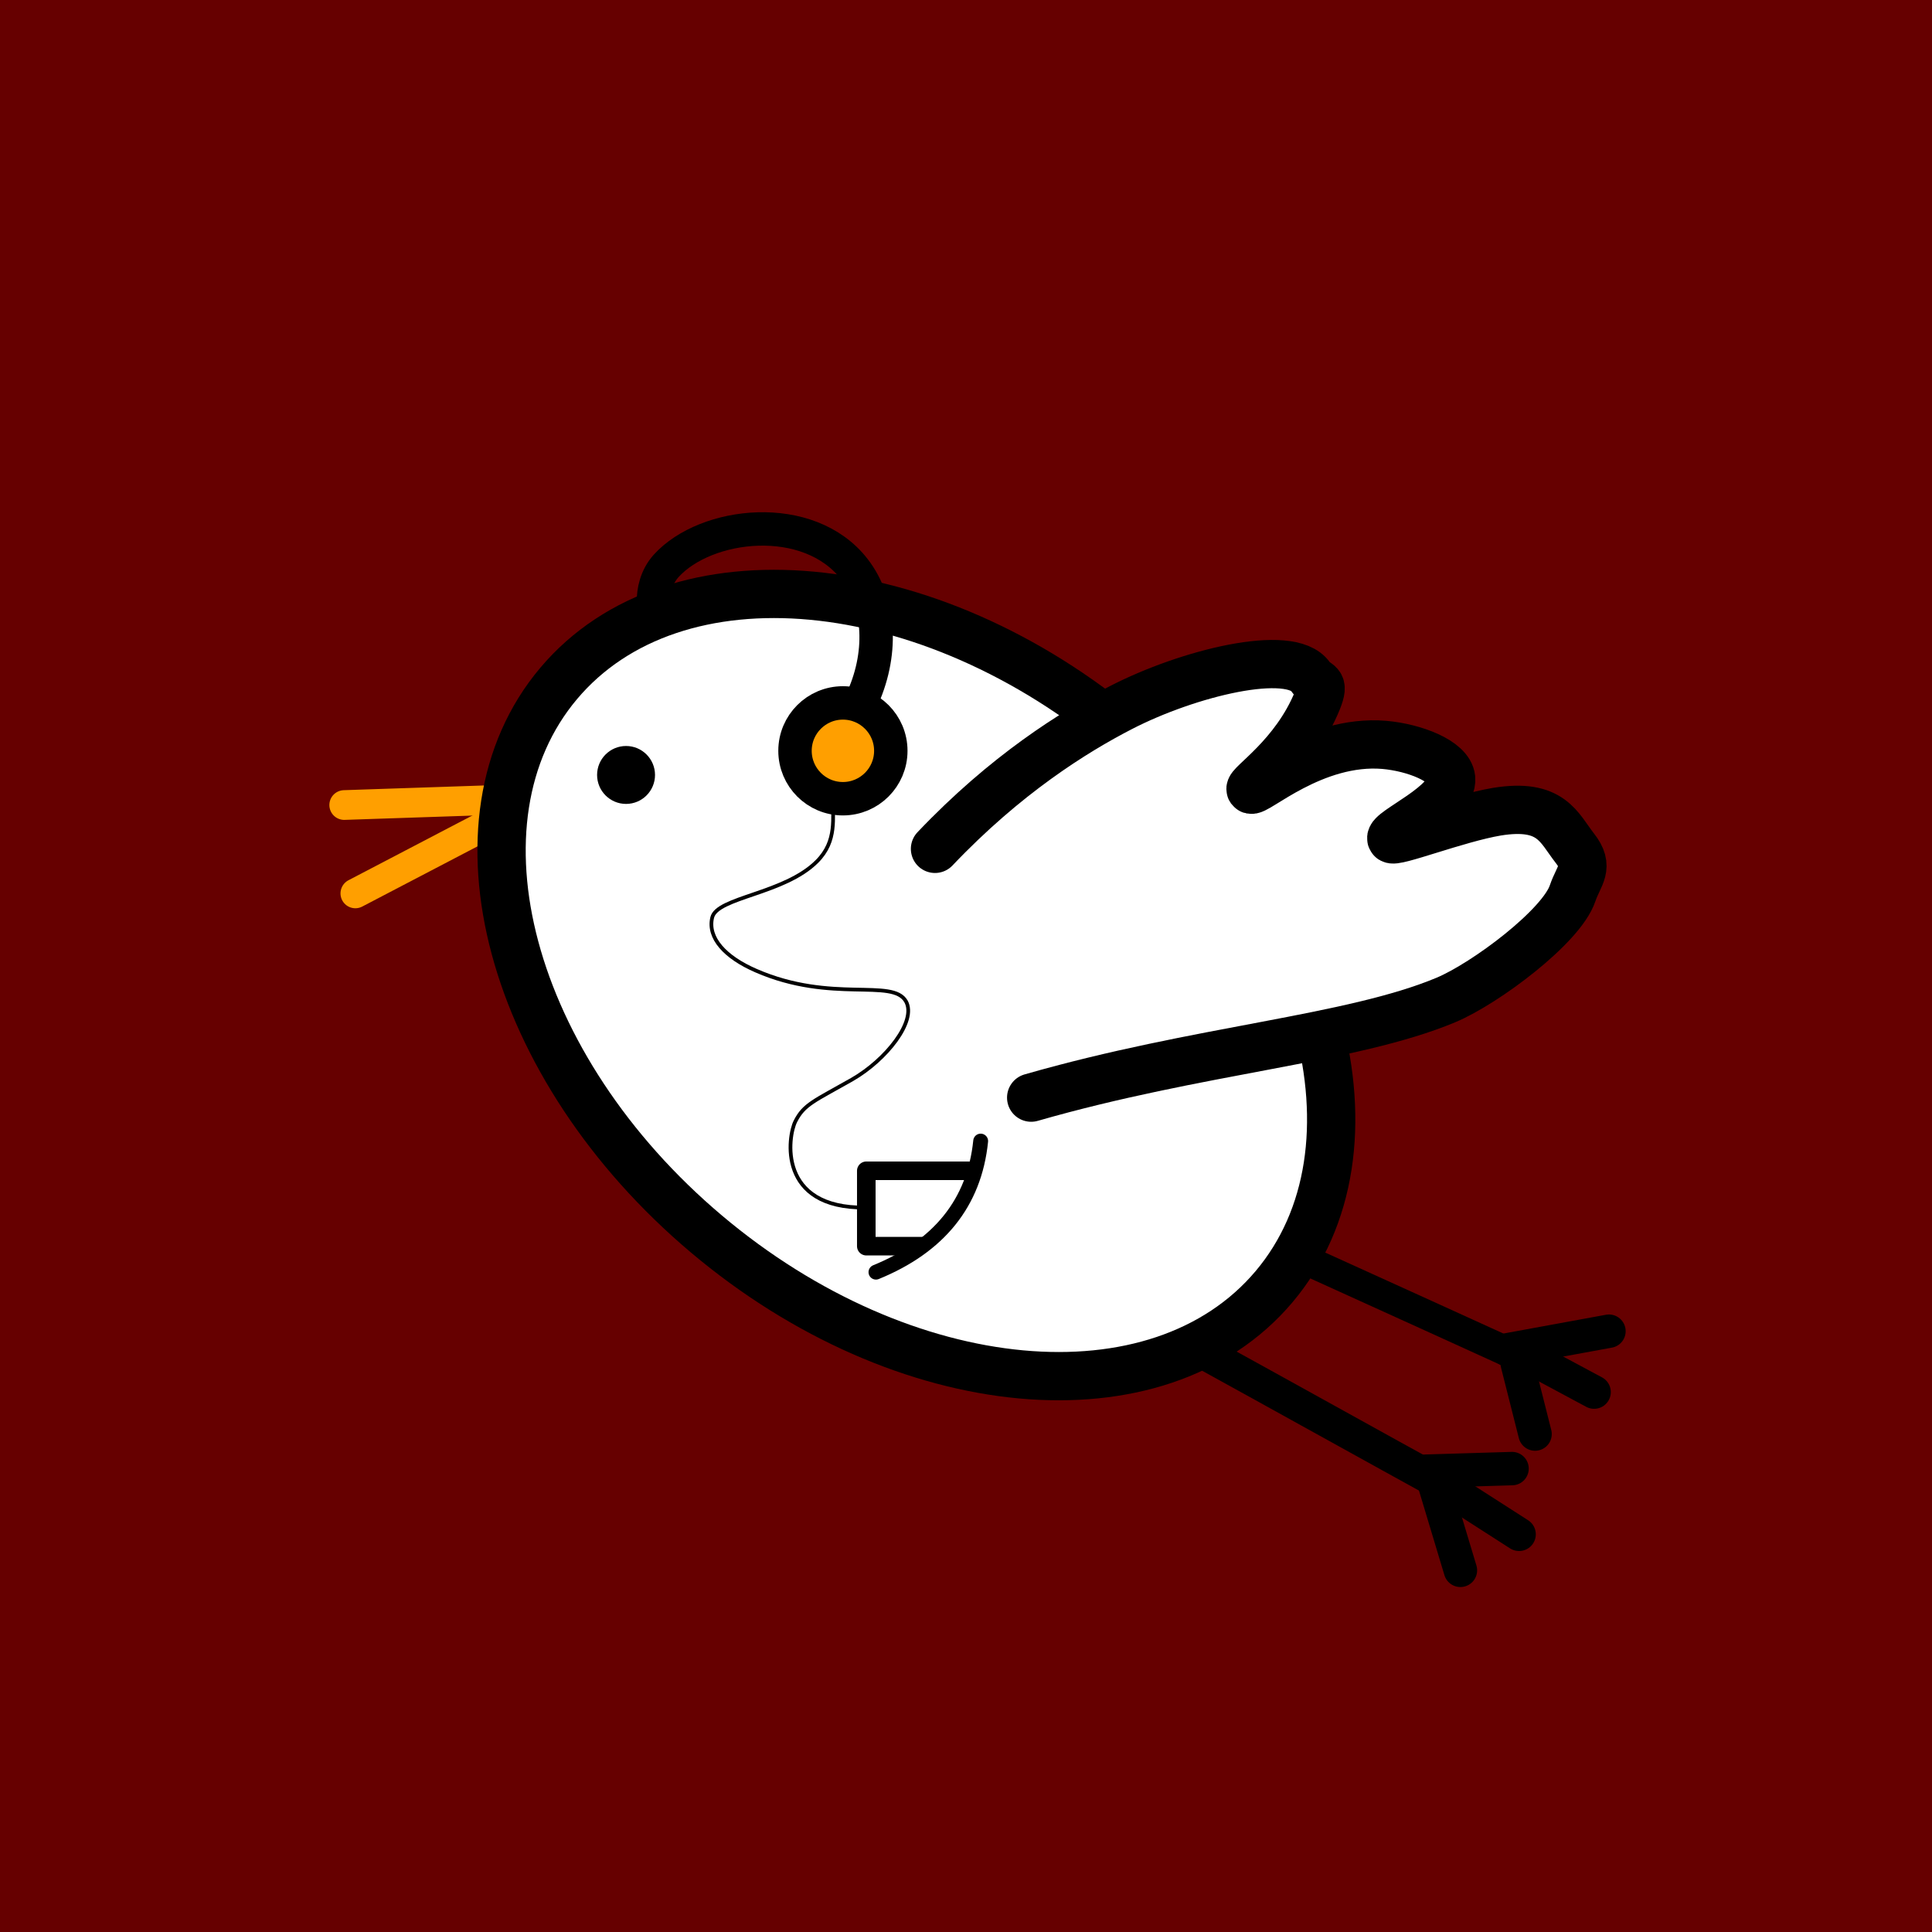
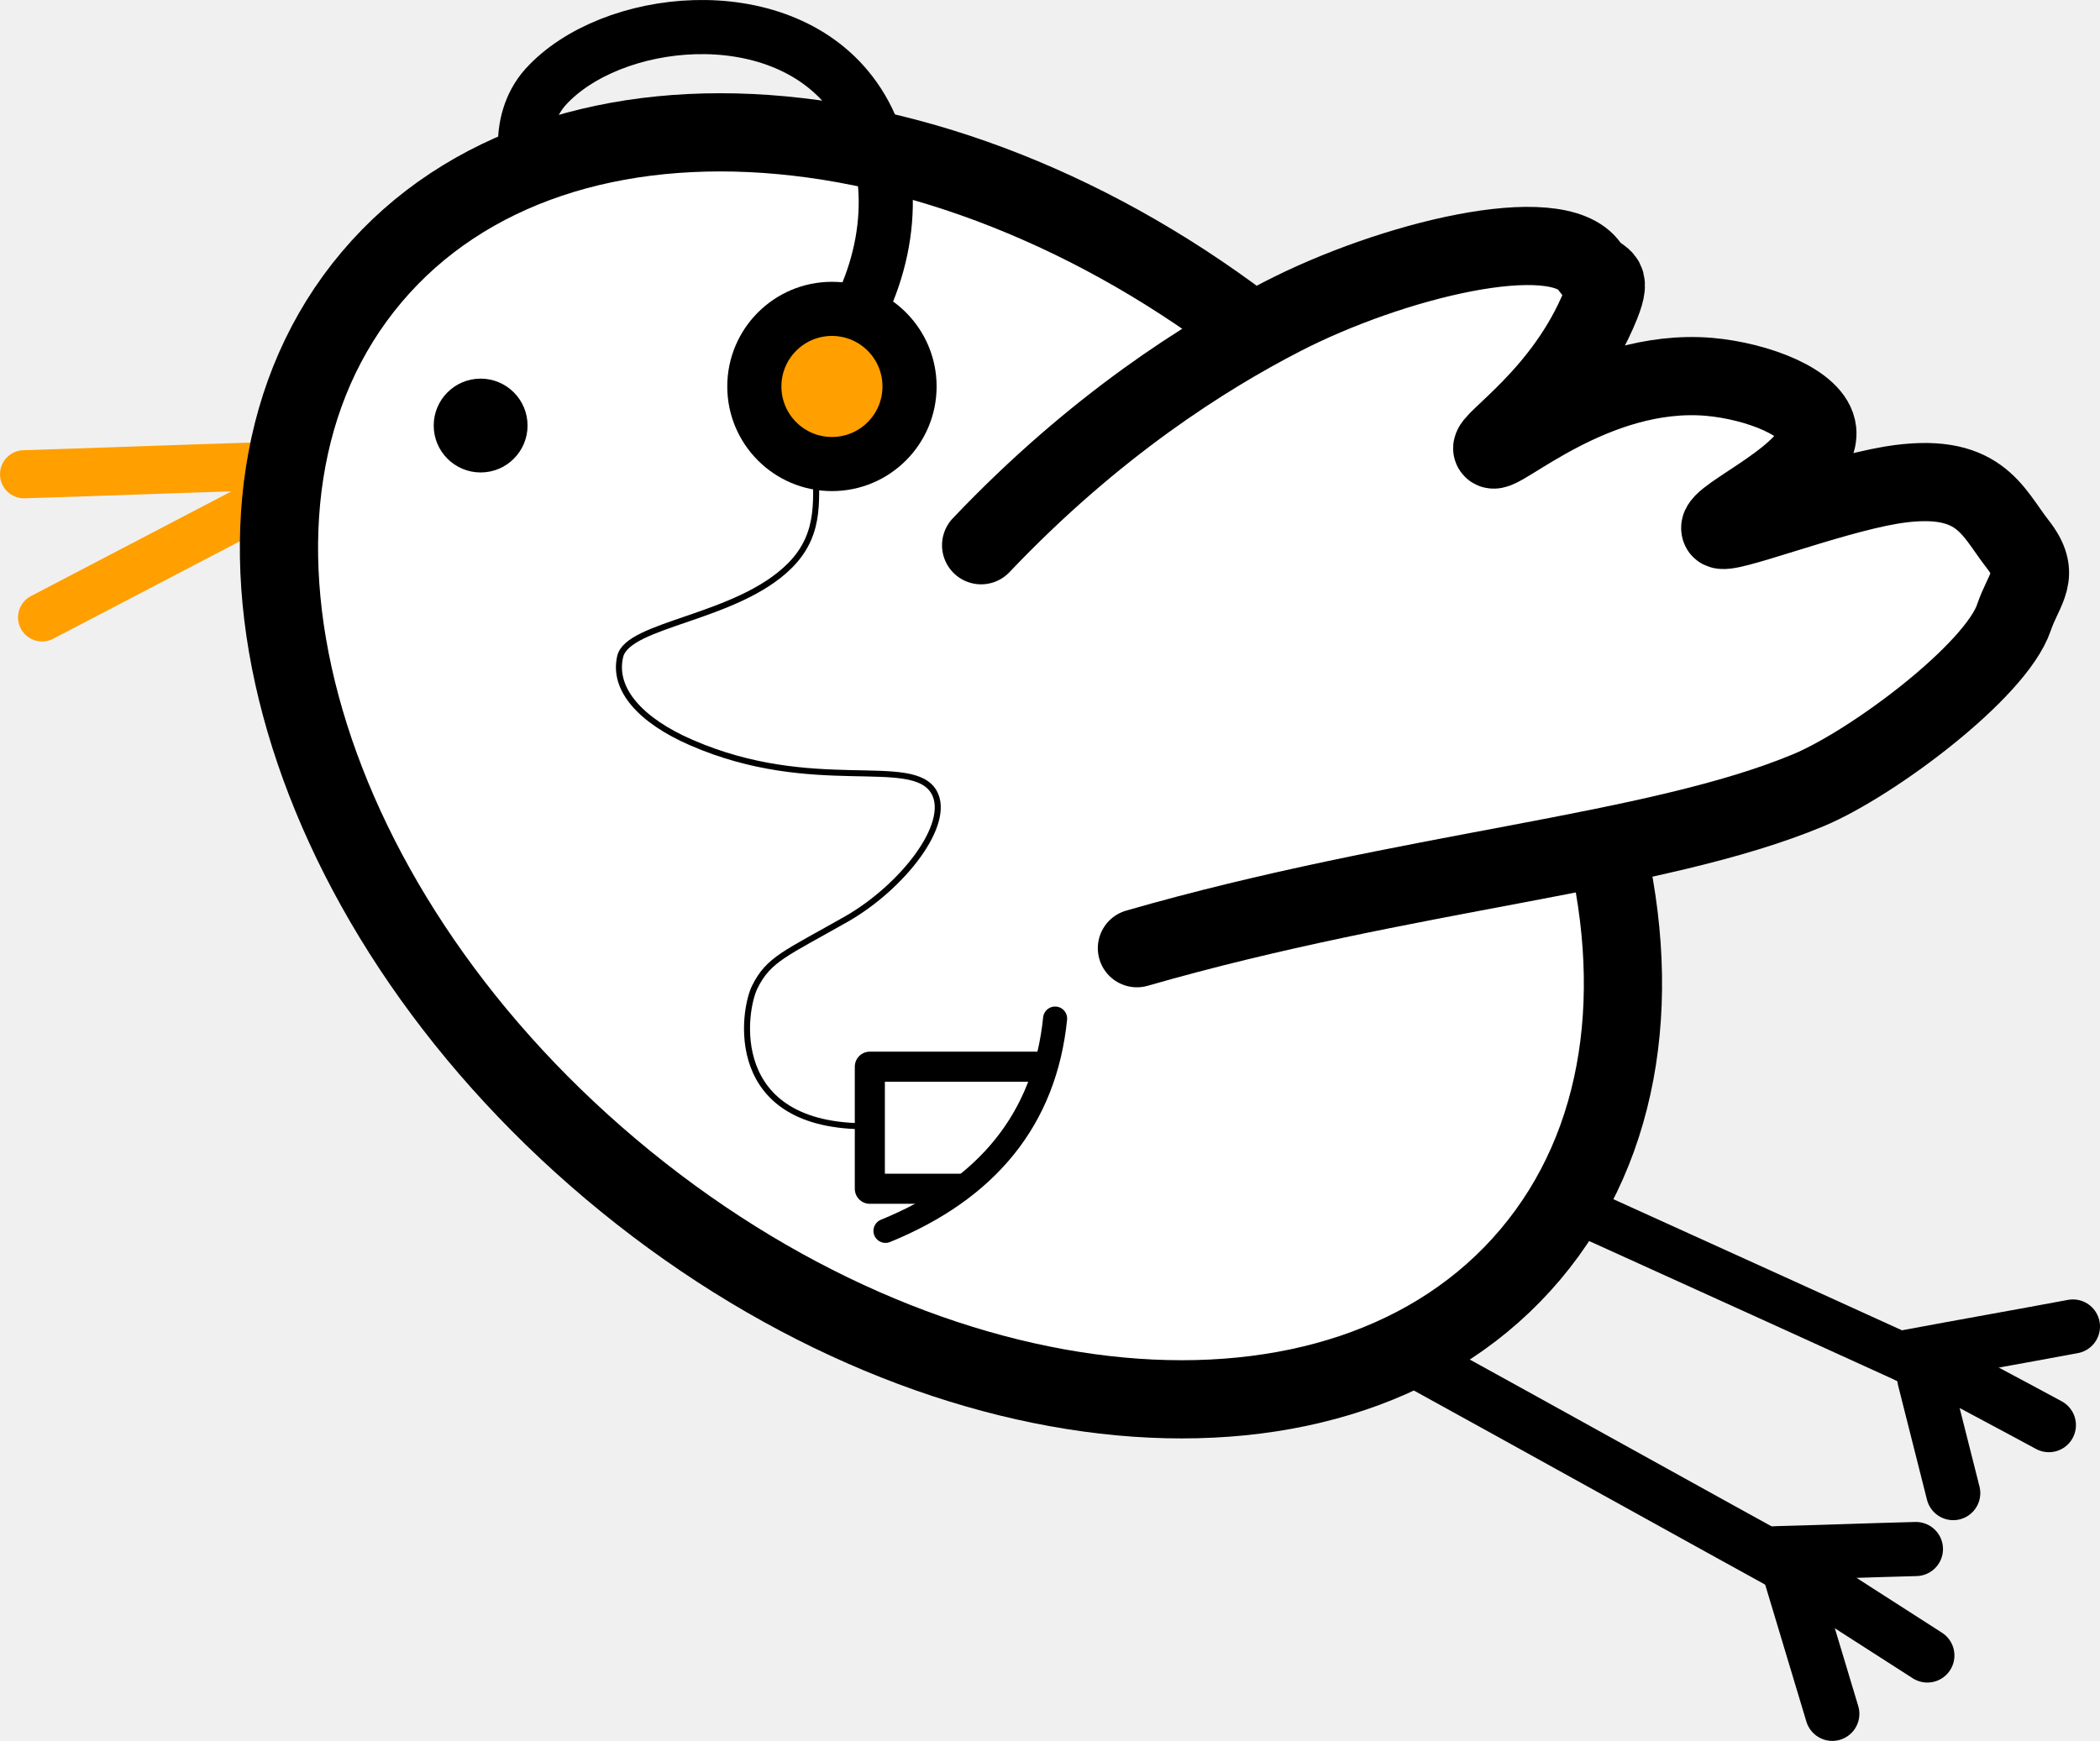
- <svg xmlns="http://www.w3.org/2000/svg" version="1.1" id="Calque_1" x="0px" y="0px" viewBox="0 0 520.3 520.3" xml:space="preserve" width="520.3" height="520.3">
+ <svg xmlns="http://www.w3.org/2000/svg" version="1.1" id="Calque_1" x="0px" y="0px" viewBox="0 0 349.1 289.455" xml:space="preserve" width="349.1" height="289.455">
  <defs id="defs23" />
  <style type="text/css" id="style1">
- 	.st0{fill:#660000;}
	.st1{display:none;}
	.st2{fill:none;stroke:#FF9F00;stroke-width:8;stroke-linecap:round;stroke-miterlimit:10;}
	.st3{fill:#FFFFFF;stroke:#000000;stroke-width:13.001;stroke-miterlimit:10.001;}
	.st4{fill:#FFFFFF;}
	.st5{fill:#FFFFFF;stroke:#000000;stroke-width:13;stroke-linecap:round;stroke-miterlimit:10;}
	.st6{fill:none;stroke:#FF0000;stroke-width:8;stroke-miterlimit:10;}
	.st7{fill:none;stroke:#000000;stroke-width:8;stroke-miterlimit:10;}
	.st8{fill:none;stroke:#000000;stroke-width:9;stroke-miterlimit:10;}
	.st9{fill:none;stroke:#000000;stroke-width:9;stroke-linecap:round;stroke-miterlimit:10;}
	.st10{fill:none;stroke:#FFFFFF;stroke-width:13;stroke-miterlimit:10;}
	.st11{fill:#FF9F00;stroke:#000000;stroke-width:9;stroke-miterlimit:10;}
	.st12{display:inline;fill:#FFFFFF;stroke:#000000;stroke-width:2;stroke-linejoin:round;stroke-miterlimit:10;}
	.st13{display:inline;fill:none;stroke:#000000;stroke-width:2;stroke-linecap:round;stroke-linejoin:round;stroke-miterlimit:10;}
	.st14{display:inline;fill:none;stroke:#000000;stroke-linejoin:round;stroke-miterlimit:10;}
	.st15{fill:none;stroke:#000000;stroke-linejoin:round;stroke-miterlimit:10;}
	.st16{fill:none;stroke:#000000;stroke-width:5;stroke-linejoin:round;stroke-miterlimit:10;}
	.st17{display:none;fill:none;stroke:#000000;stroke-width:4;stroke-linejoin:round;stroke-miterlimit:10;}
	.st18{display:none;fill:none;stroke:#000000;stroke-width:4;stroke-linecap:round;stroke-linejoin:round;stroke-miterlimit:10;}
	.st19{fill:none;stroke:#000000;stroke-width:4;stroke-linecap:round;stroke-linejoin:round;stroke-miterlimit:10;}
</style>
-   <g id="Calque_8" transform="translate(-558.3,-801.4)" style="display:inline">
-     <rect x="558.3" y="801.4" class="st0" width="520.3" height="520.3" id="rect1" />
-   </g>
-   <g id="Calque_2_1_" transform="translate(-558.3,-801.4)" style="display:inline">
+   <g id="Calque_2_1_" transform="translate(-647,-939.3448)" style="display:inline">
    <path class="st2" d="m 651,1018.2 c 12.9,-0.4 25.8,-0.9 38.7,-1.3" id="path1" />
    <path class="st2" d="m 654,1042 c 12.6,-6.6 25.3,-13.2 37.9,-19.8" id="path2" />
    <ellipse transform="matrix(0.6447,-0.7645,0.7645,0.6447,-529.3889,994.3997)" class="st3" cx="805" cy="1066.7" rx="87.7" ry="126" id="ellipse2" />
    <rect x="874.5" y="986.8" transform="matrix(0.8456,-0.5339,0.5339,0.8456,-415.9344,634.7301)" class="st4" width="29.3" height="99" id="rect2" />
    <path class="st5" d="m 836,1097 c 45.2,-13 86.1,-15.6 111.7,-26.3 10.7,-4.5 31.1,-19.8 34.1,-28.7 1.7,-5 4.7,-7 0.6,-12.2 -4.3,-5.5 -6.3,-12.2 -21,-9.8 -10.7,1.8 -27.9,8.6 -28.4,7.3 -0.9,-2.1 16.8,-9.3 16.1,-16.3 -0.5,-4.7 -10,-8.3 -18,-9 -19.1,-1.6 -35,13.4 -36,12 -0.8,-1.2 11.9,-8.9 18,-24 2.1,-5.3 -0.1,-3.8 -1.9,-6.4 -5.4,-7.7 -32.9,-1 -51.1,8.4 -12.6,6.5 -31,18 -50,38" id="path3" />
    <path class="st6" d="M 683,1024" id="path4" />
    <path class="st6" d="M 692.8,1016.2" id="path5" />
    <path class="st7" d="M 884.9,984.1" id="path6" />
    <path class="st8" d="M 949.9,1202.9 C 927,1190.3 904.2,1177.6 881.3,1165" id="path7" />
    <path class="st7" d="m 974.1,1169.9 c -21.3,-9.7 -42.6,-19.4 -63.8,-29" id="path8" />
    <path class="st9" d="m 951.6,1224.3 c -2.7,-8.9 -5.3,-17.7 -8,-26.6" id="path9" />
    <path class="st9" d="m 967.4,1214.6 c -7.8,-5 -15.6,-10 -23.3,-15" id="path10" />
    <path class="st9" d="m 965.5,1196.9 c -7.8,0.2 -15.6,0.5 -23.3,0.7" id="path11" />
    <path class="st9" d="m 987.6,1176.3 c -5.9,-3.2 -11.8,-6.3 -17.7,-9.5" id="path12" />
    <path class="st9" d="m 991.6,1159.9 c -9.1,1.7 -18.2,3.3 -27.3,5" id="path13" />
    <path class="st9" d="m 971.7,1187.6 c -1.6,-6.3 -3.2,-12.7 -4.8,-19" id="path14" />
    <path class="st6" d="M 648,1018.2" id="path15" />
    <circle cx="726.9" cy="1010.1" r="7.8" id="circle15" />
    <path class="st10" d="M 909.6,1079.4" id="path16" />
  </g>
-   <g id="Calque_3" transform="translate(-558.3,-801.4)" style="display:inline">
+   <g id="Calque_3" transform="translate(-647,-939.3448)" style="display:inline">
    <path class="st8" d="m 790.2,990.3 c 5.9,-12.4 5.4,-26.3 -1.8,-35.6 -12.3,-15.9 -40,-12.7 -50.7,-0.9 -5.4,6 -3.1,15.3 -1.8,14.1" id="path17" />
    <circle class="st11" cx="785.3" cy="1003.6" r="12.9" id="circle17" />
  </g>
-   <g id="Calque_4" class="st1" transform="translate(-558.3,-801.4)">
+   <g id="Calque_4" class="st1" transform="translate(-647,-939.3448)">
    <path class="st12" d="m 842.3,1145.3 h -42.4 c -2.1,0 -3.8,-1.7 -3.8,-3.8 v -22.1 c 0,-2.1 1.7,-3.8 3.8,-3.8 h 42.4 c 2.1,0 3.8,1.7 3.8,3.8 v 22.1 c 0,2.1 -1.7,3.8 -3.8,3.8 z" id="path18" />
    <line class="st13" x1="796.6" y1="1123.8" x2="832.2" y2="1123.8" id="line18" />
    <path class="st12" d="m 836.4,1140.2 h -30.6 c -1.3,0 -2.4,-1.1 -2.4,-2.4 v -6.5 c 0,-1.3 1.1,-2.4 2.4,-2.4 h 30.6 c 1.3,0 2.4,1.1 2.4,2.4 v 6.5 c -0.1,1.4 -1.1,2.4 -2.4,2.4 z" id="path19" />
    <path class="st14" d="m 795,1127.9 h -2.6 c -0.6,0 -1,-0.5 -1,-1 v -0.6 c 0,-0.6 0.5,-1 1,-1 h 2.6 c 0.6,0 1,0.5 1,1 v 0.6 c 0,0.6 -0.4,1 -1,1 z" id="path20" />
    <rect x="828.6" y="1111.2" class="st14" width="10" height="4.7" id="rect20" />
    <line class="st13" x1="837" y1="1123.8" x2="845.7" y2="1123.8" id="line20" />
  </g>
-   <g id="Calque_6" transform="translate(-558.3,-801.4)" style="display:inline">
+   <g id="Calque_6" transform="translate(-647,-939.3448)" style="display:inline">
    <path class="st15" d="m 791.4,1126.6 c -23.9,0.3 -20.9,-19.3 -18.9,-23.2 2.3,-4.6 5.1,-5.5 15.3,-11.3 9.2,-5.3 17.4,-15.7 14.5,-21 -3.6,-6.4 -20,0.6 -40.4,-8.3 -8.3,-3.6 -13.1,-8.8 -11.8,-14.3 1.3,-5.5 19.4,-6.3 28.2,-15.1 5.6,-5.6 4.1,-11.8 4.4,-17.1" id="path21" />
  </g>
-   <g id="Calque_5" transform="translate(-558.3,-801.4)" style="display:inline">
+   <g id="Calque_5" transform="translate(-647,-939.3448)" style="display:inline">
    <rect x="791.6" y="1116.7" class="st16" width="30.9" height="20.3" id="rect21" />
    <circle class="st17" cx="811.8" cy="1126.9" r="4.3" id="circle21" />
  </g>
-   <g id="Calque_7" transform="translate(-558.3,-801.4)" style="display:inline">
+   <g id="Calque_7" transform="translate(-647,-939.3448)" style="display:inline">
    <path class="st18" d="M 823.7,1109.8" id="path22" />
    <rect x="805" y="1123.6" transform="matrix(0.5655,-0.8247,0.8247,0.5655,-576.345,1168.851)" class="st4" width="32.4" height="15.6" id="rect22" />
    <path class="st19" d="m 822.4,1108.7 c -1.7,16.7 -11.3,28.4 -28.2,35.3" id="path23" />
  </g>
</svg>
